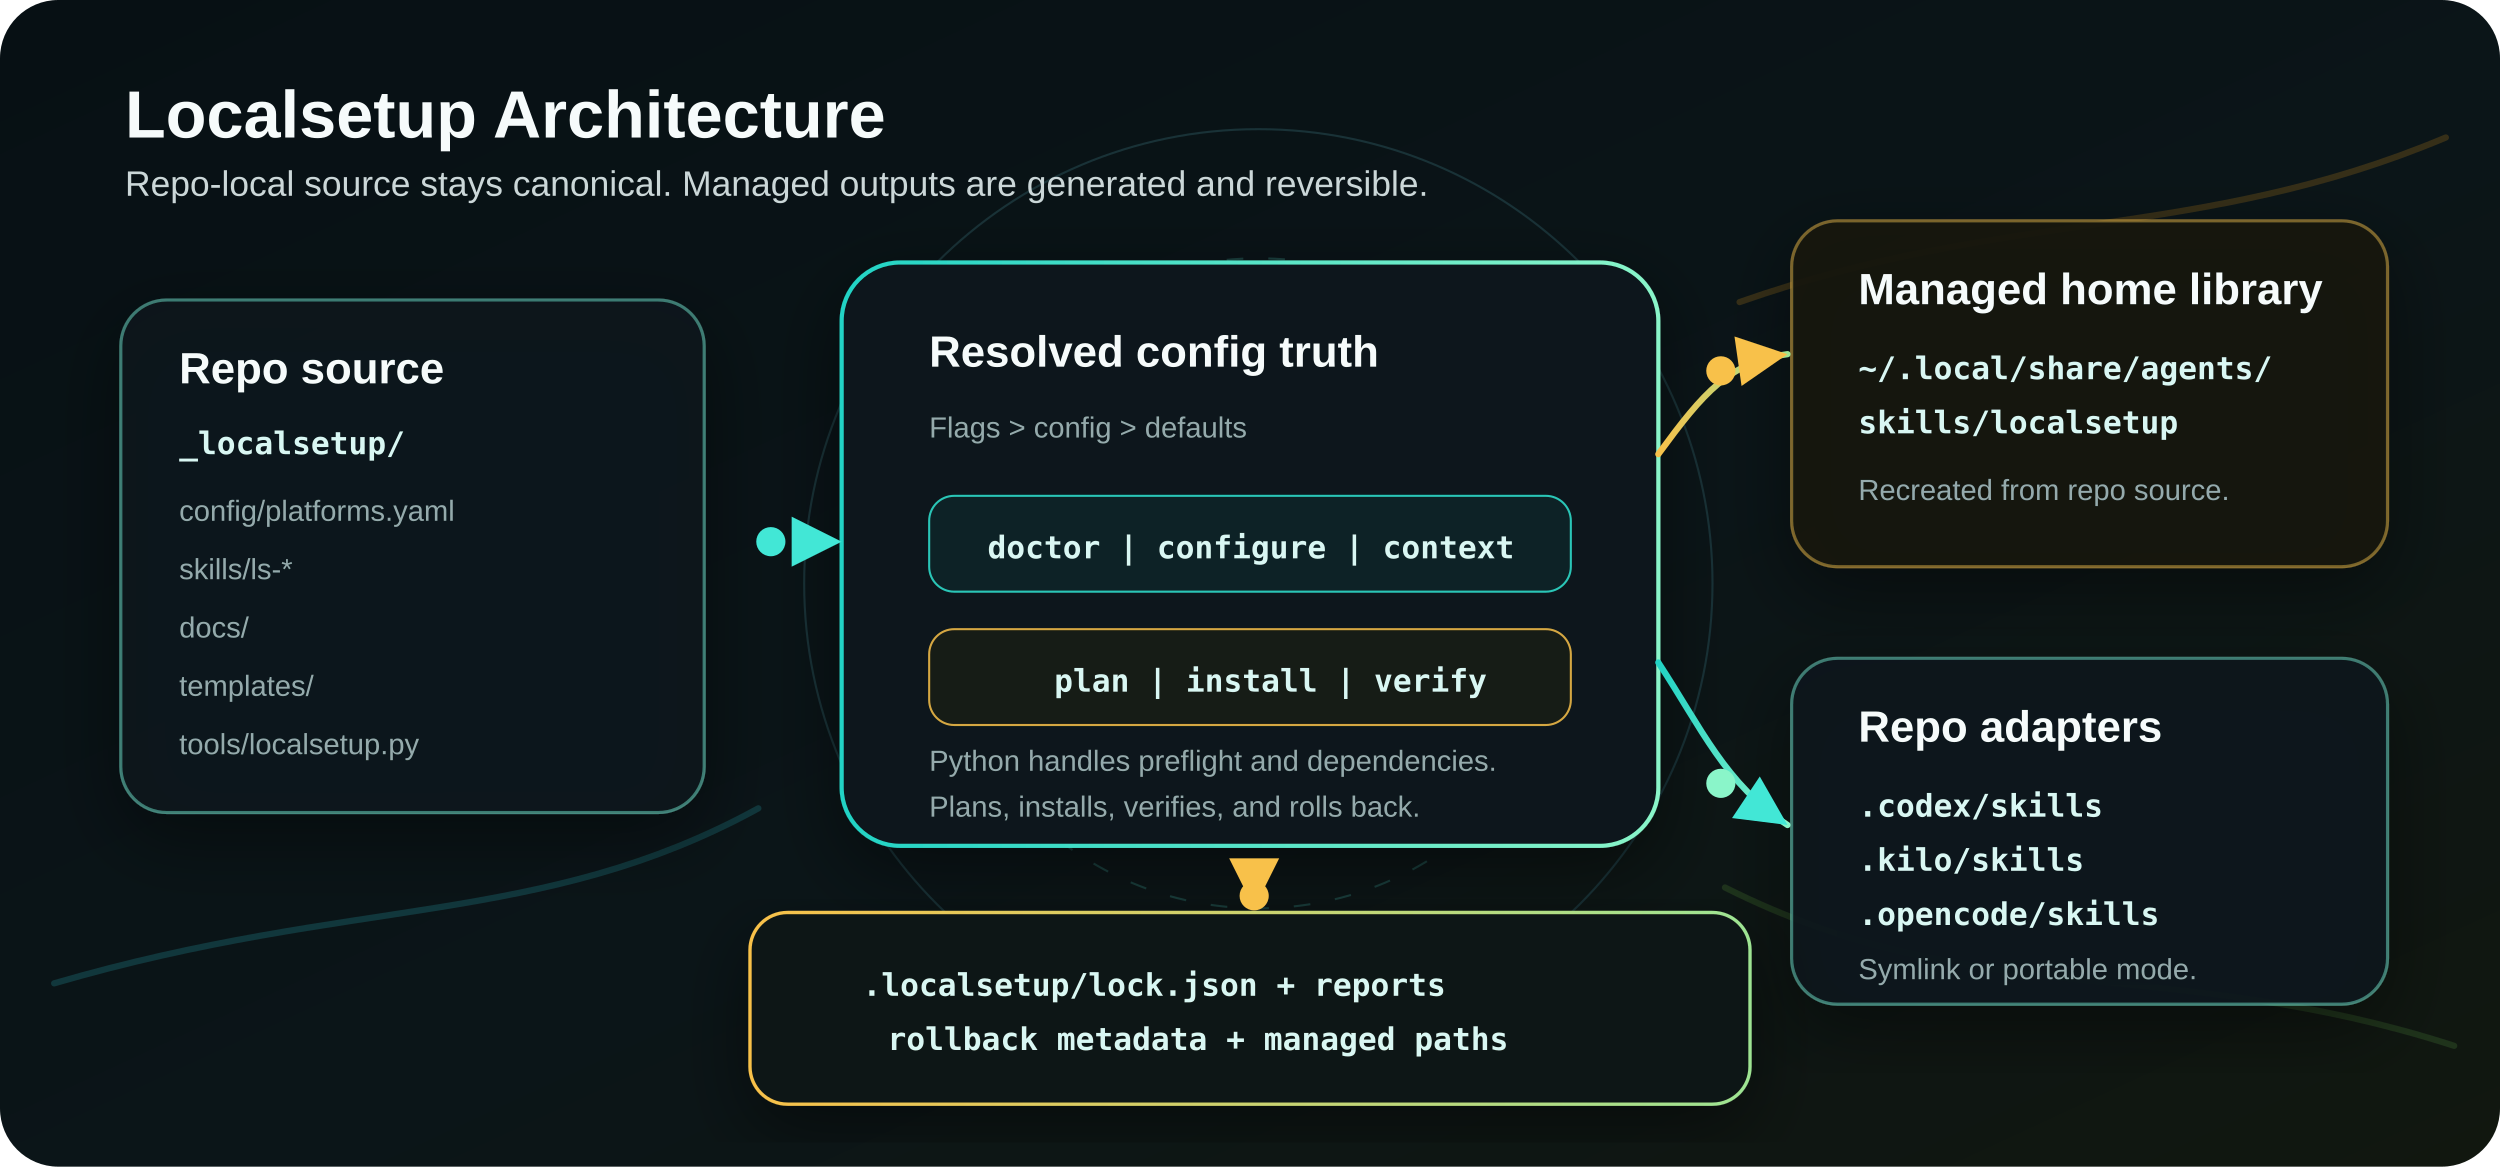
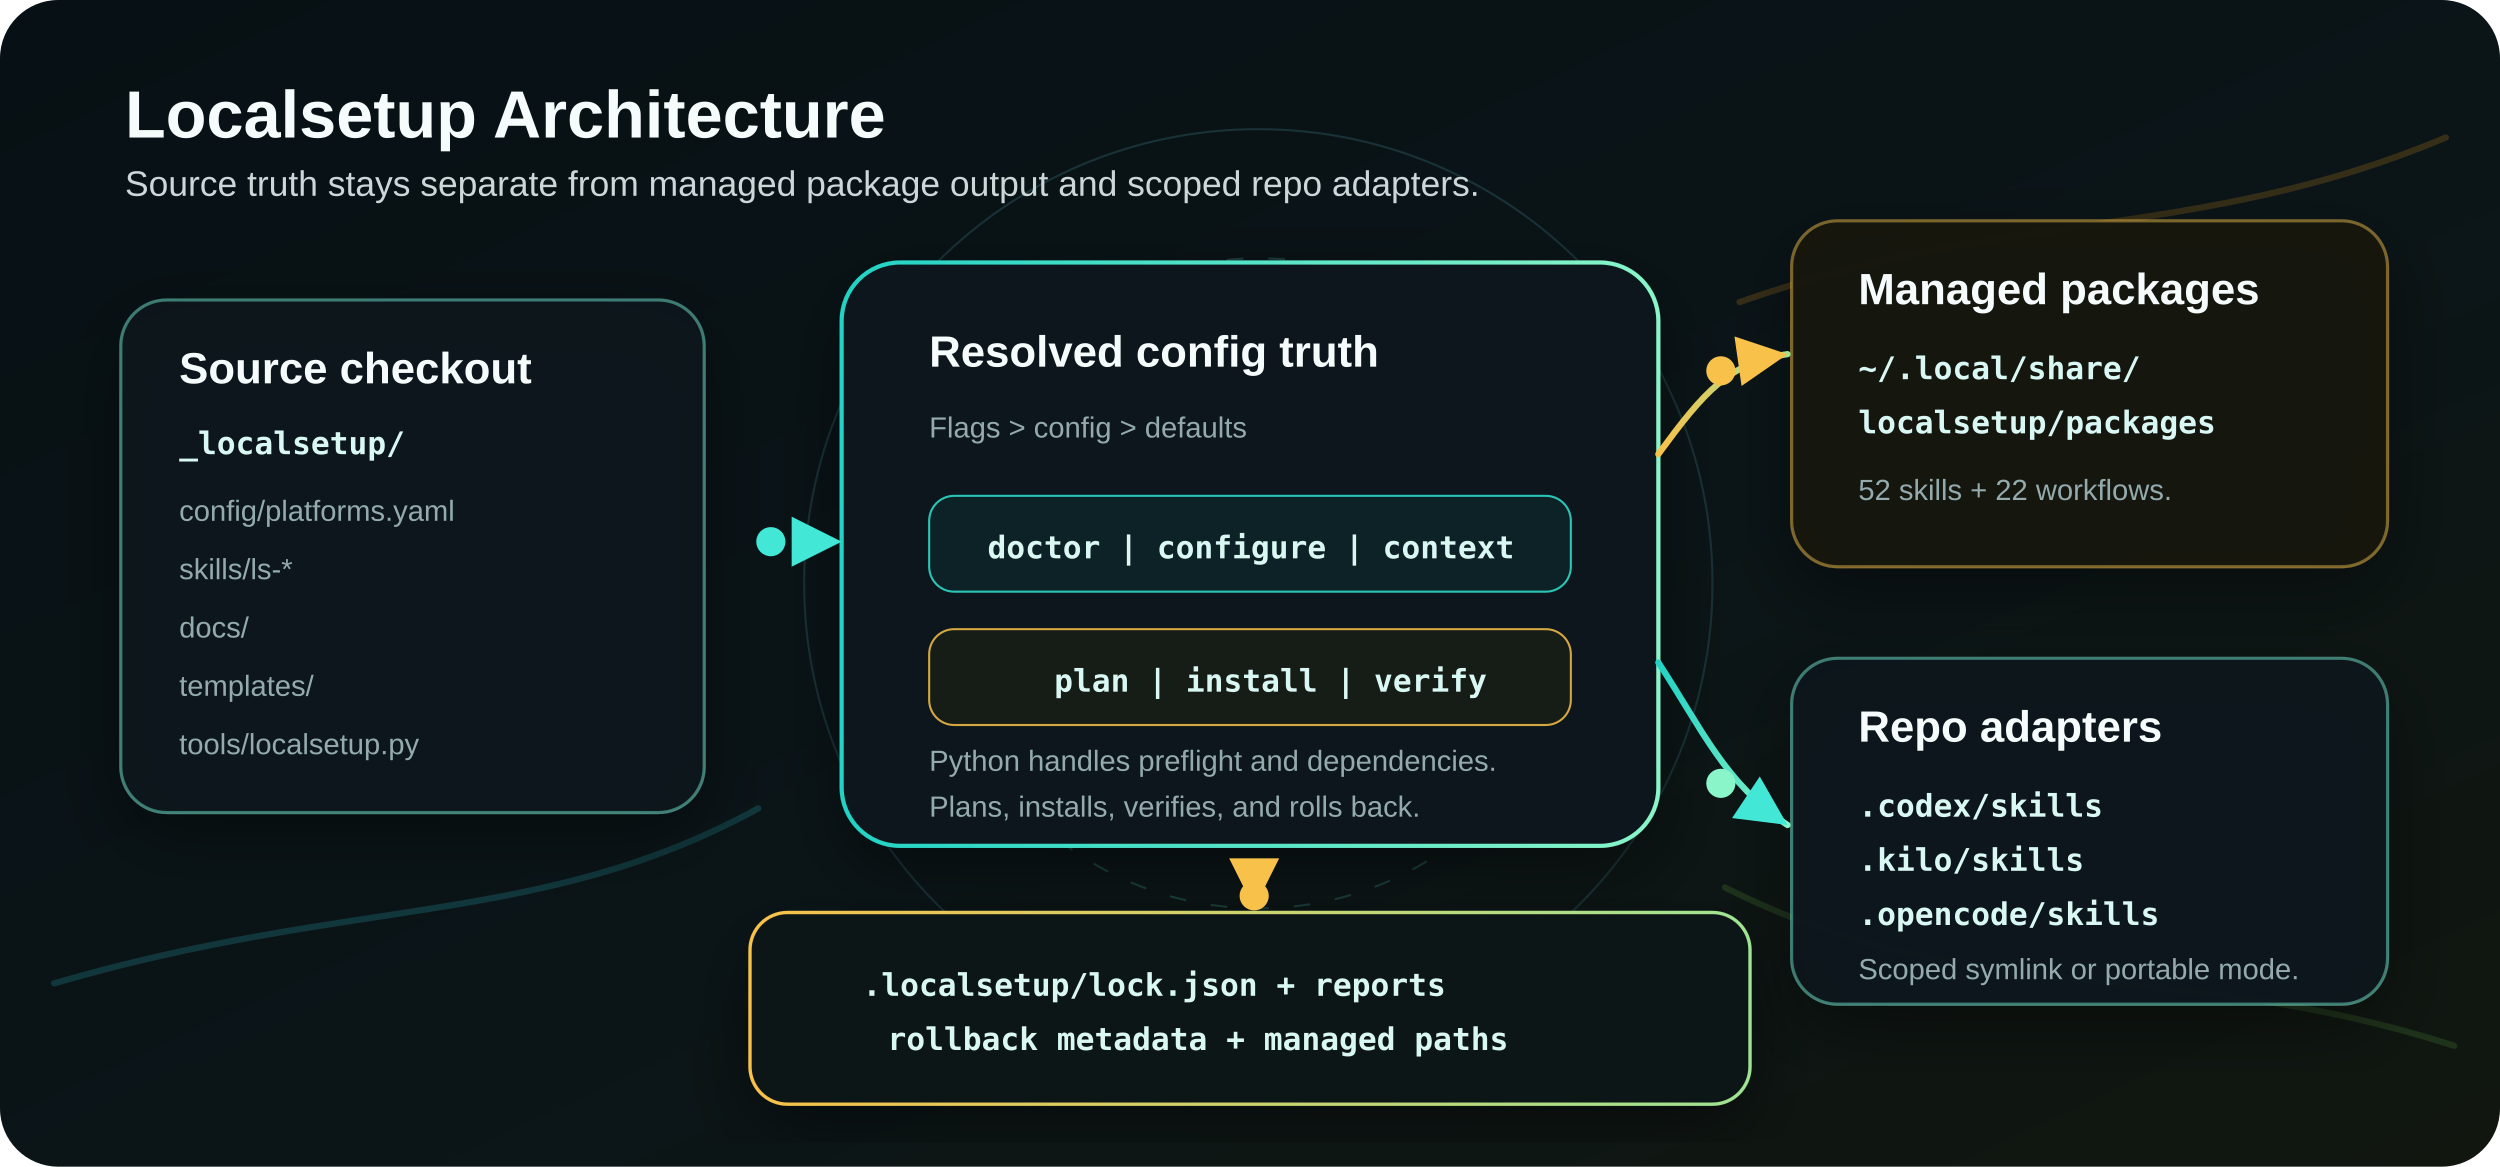
<svg xmlns="http://www.w3.org/2000/svg" viewBox="0 0 1200 560" role="img" aria-labelledby="title desc">
  <defs>
    <linearGradient id="bg" x1="0" y1="0" x2="1" y2="1">
      <stop offset="0" stop-color="#071014" />
      <stop offset="0.55" stop-color="#0b1518" />
      <stop offset="1" stop-color="#11170f" />
    </linearGradient>
    <linearGradient id="teal" x1="0" y1="0" x2="1" y2="0">
      <stop offset="0" stop-color="#22d3c5" />
      <stop offset="1" stop-color="#8af5c9" />
    </linearGradient>
    <linearGradient id="amber" x1="0" y1="0" x2="1" y2="0">
      <stop offset="0" stop-color="#f8c14a" />
      <stop offset="1" stop-color="#9ee493" />
    </linearGradient>
    <filter id="shadow" x="-20%" y="-20%" width="140%" height="140%">
      <feDropShadow dx="0" dy="12" stdDeviation="18" flood-color="#000000" flood-opacity="0.45" />
    </filter>
    <marker id="arrow-teal" markerWidth="12" markerHeight="12" refX="10" refY="6" orient="auto">
      <path d="M2,2 L10,6 L2,10 Z" fill="#42e7d6" />
    </marker>
    <marker id="arrow-amber" markerWidth="12" markerHeight="12" refX="10" refY="6" orient="auto">
      <path d="M2,2 L10,6 L2,10 Z" fill="#f8c14a" />
    </marker>
    <style>
      .small { font: 500 17px Arial, sans-serif; fill: #cbd7d8; }
      .tiny { font: 500 14px Arial, sans-serif; fill: #95aaac; }
      .title { font: 800 32px Arial, sans-serif; fill: #f6fbfb; }
      .label { font: 800 21px Arial, sans-serif; fill: #f6fbfb; }
      .mono { font: 600 15px ui-monospace, SFMono-Regular, Consolas, monospace; fill: #d9f7f3; }
      .box { fill: rgba(11, 24, 28, 0.92); stroke: rgba(125, 242, 221, 0.45); stroke-width: 1.5; }
      .box2 { fill: rgba(20, 24, 18, 0.94); stroke: rgba(248, 193, 74, 0.45); stroke-width: 1.5; }
      .line { fill: none; stroke-width: 3; stroke-linecap: round; }
    </style>
  </defs>
  <rect width="1200" height="560" rx="28" fill="url(#bg)" />
  <circle cx="604" cy="280" r="218" fill="none" stroke="#193237" stroke-width="1" />
  <circle cx="604" cy="280" r="156" fill="none" stroke="#1a3f3d" stroke-width="1" stroke-dasharray="8 12" />
  <path d="M26 472 C170 430 260 445 364 388" class="line" stroke="#14464b" opacity="0.7" />
  <path d="M835 145 C963 100 1055 116 1174 66" class="line" stroke="#493a18" opacity="0.7" />
  <path d="M828 426 C947 486 1042 458 1178 502" class="line" stroke="#253e20" opacity="0.7" />
  <text x="60" y="66" class="title">Localsetup Architecture</text>
-   <text x="60" y="94" class="small">Repo-local source stays canonical. Managed outputs are generated and reversible.</text>
+   <text x="60" y="94" class="small">Source truth stays separate from managed package output and scoped repo adapters.</text>
  <g filter="url(#shadow)">
    <rect x="58" y="144" width="280" height="246" rx="22" class="box" />
-     <text x="86" y="184" class="label">Repo source</text>
+     <text x="86" y="184" class="label">Source checkout</text>
    <text x="86" y="218" class="mono">_localsetup/</text>
    <text x="86" y="250" class="tiny">config/platforms.yaml</text>
    <text x="86" y="278" class="tiny">skills/ls-*</text>
    <text x="86" y="306" class="tiny">docs/</text>
    <text x="86" y="334" class="tiny">templates/</text>
    <text x="86" y="362" class="tiny">tools/localsetup.py</text>
  </g>
  <g filter="url(#shadow)">
    <rect x="404" y="126" width="392" height="280" rx="28" fill="#0b171a" stroke="url(#teal)" stroke-width="2" />
    <text x="446" y="176" class="label">Resolved config truth</text>
    <text x="446" y="210" class="tiny">Flags &gt; config &gt; defaults</text>
    <rect x="446" y="238" width="308" height="46" rx="12" fill="#102427" stroke="#2fe4d2" opacity="0.85" />
    <text x="474" y="268" class="mono">doctor | configure | context</text>
    <rect x="446" y="302" width="308" height="46" rx="12" fill="#171b14" stroke="#f8c14a" opacity="0.85" />
    <text x="506" y="332" class="mono">plan | install | verify</text>
    <text x="446" y="370" class="tiny">Python handles preflight and dependencies.</text>
    <text x="446" y="392" class="tiny">Plans, installs, verifies, and rolls back.</text>
  </g>
  <g filter="url(#shadow)">
    <rect x="860" y="106" width="286" height="166" rx="22" class="box2" />
-     <text x="892" y="146" class="label">Managed home library</text>
-     <text x="892" y="182" class="mono">~/.local/share/agents/</text>
-     <text x="892" y="208" class="mono">skills/localsetup</text>
-     <text x="892" y="240" class="tiny">Recreated from repo source.</text>
+     <text x="892" y="146" class="label">Managed packages</text>
+     <text x="892" y="182" class="mono">~/.local/share/</text>
+     <text x="892" y="208" class="mono">localsetup/packages</text>
+     <text x="892" y="240" class="tiny">52 skills + 22 workflows.</text>
  </g>
  <g filter="url(#shadow)">
    <rect x="860" y="316" width="286" height="166" rx="22" class="box" />
    <text x="892" y="356" class="label">Repo adapters</text>
    <text x="892" y="392" class="mono">.codex/skills</text>
    <text x="892" y="418" class="mono">.kilo/skills</text>
    <text x="892" y="444" class="mono">.opencode/skills</text>
-     <text x="892" y="470" class="tiny">Symlink or portable mode.</text>
+     <text x="892" y="470" class="tiny">Scoped symlink or portable mode.</text>
  </g>
  <g filter="url(#shadow)">
    <rect x="360" y="438" width="480" height="92" rx="18" fill="#111814" stroke="url(#amber)" stroke-width="1.6" />
    <text x="414" y="478" class="mono">.localsetup/lock.json + reports</text>
    <text x="426" y="504" class="mono">rollback metadata + managed paths</text>
  </g>
  <path d="M338 260 C366 260 376 260 404 260" class="line" stroke="url(#teal)" marker-end="url(#arrow-teal)" />
  <path d="M796 218 C818 188 830 174 858 170" class="line" stroke="url(#amber)" marker-end="url(#arrow-amber)" />
  <path d="M796 318 C817 350 828 376 858 396" class="line" stroke="url(#teal)" marker-end="url(#arrow-teal)" />
  <path d="M602 406 C602 420 602 428 602 436" class="line" stroke="url(#amber)" marker-end="url(#arrow-amber)" />
  <circle cx="370" cy="260" r="7" fill="#42e7d6" />
  <circle cx="826" cy="178" r="7" fill="#f8c14a" />
  <circle cx="826" cy="376" r="7" fill="#8af5c9" />
  <circle cx="602" cy="430" r="7" fill="#f8c14a" />
</svg>
